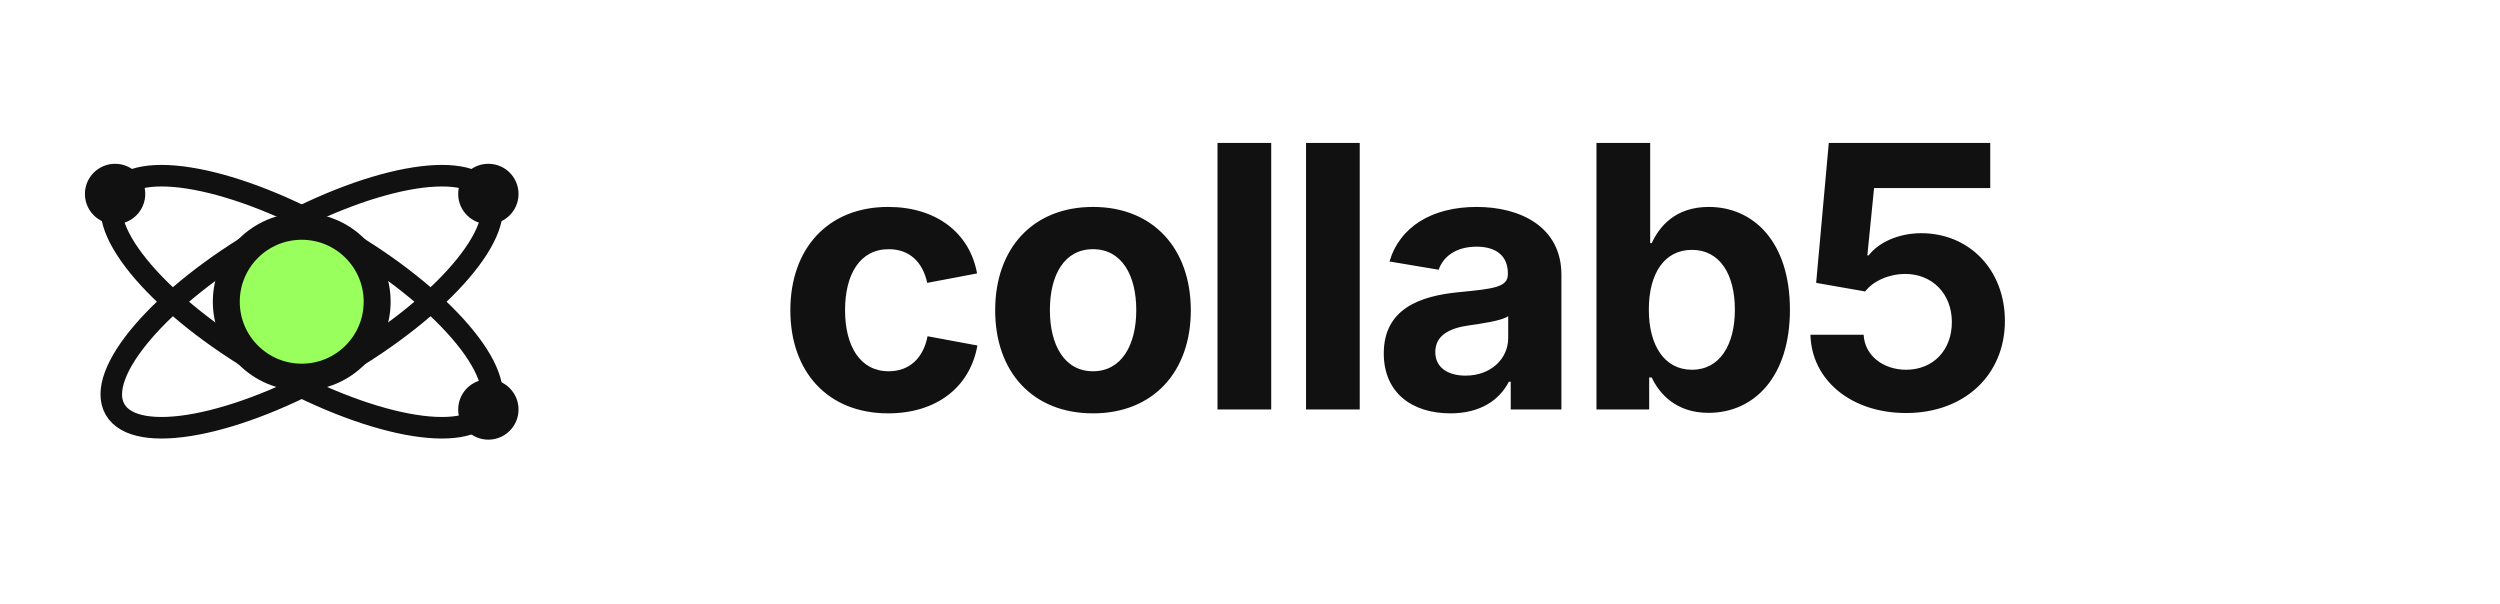
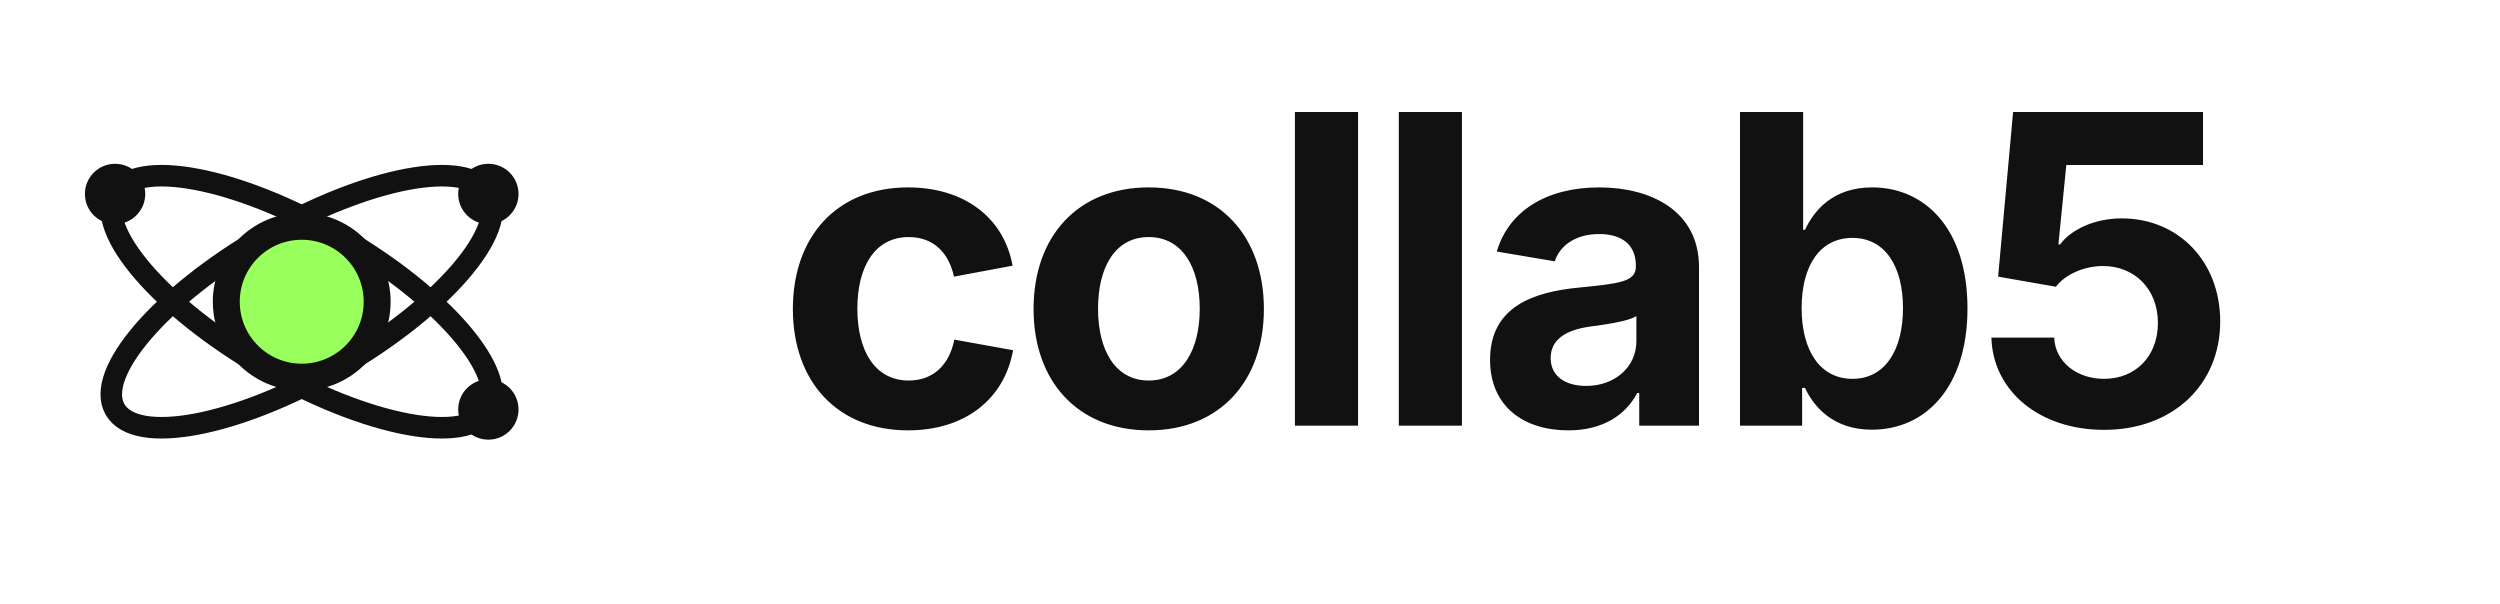
<svg xmlns="http://www.w3.org/2000/svg" viewBox="0 0 232 56" width="232" height="56" role="img" aria-label="collab5">
  <g fill="none" stroke="#111111" stroke-width="2">
    <ellipse cx="28" cy="28" rx="20" ry="7" transform="rotate(30 28 28)" />
    <ellipse cx="28" cy="28" rx="20" ry="7" transform="rotate(-30 28 28)" />
  </g>
  <circle cx="45.32" cy="38" r="2.8" fill="#111111" />
  <circle cx="10.68" cy="18" r="2.8" fill="#111111" />
  <circle cx="45.32" cy="18" r="2.8" fill="#111111" />
  <circle cx="28" cy="28" r="7" fill="#98FF5C" stroke="#111111" stroke-width="2.5" />
-   <text x="72" y="38" font-family="Pretendard, -apple-system, system-ui, sans-serif" font-weight="700" font-size="34" letter-spacing="-1" fill="#111111">collab5</text>
+   <text x="72" y="39.5" font-family="Pretendard, -apple-system, system-ui, sans-serif" font-weight="700" font-size="40" letter-spacing="-1.2" fill="#111111">collab5</text>
</svg>
